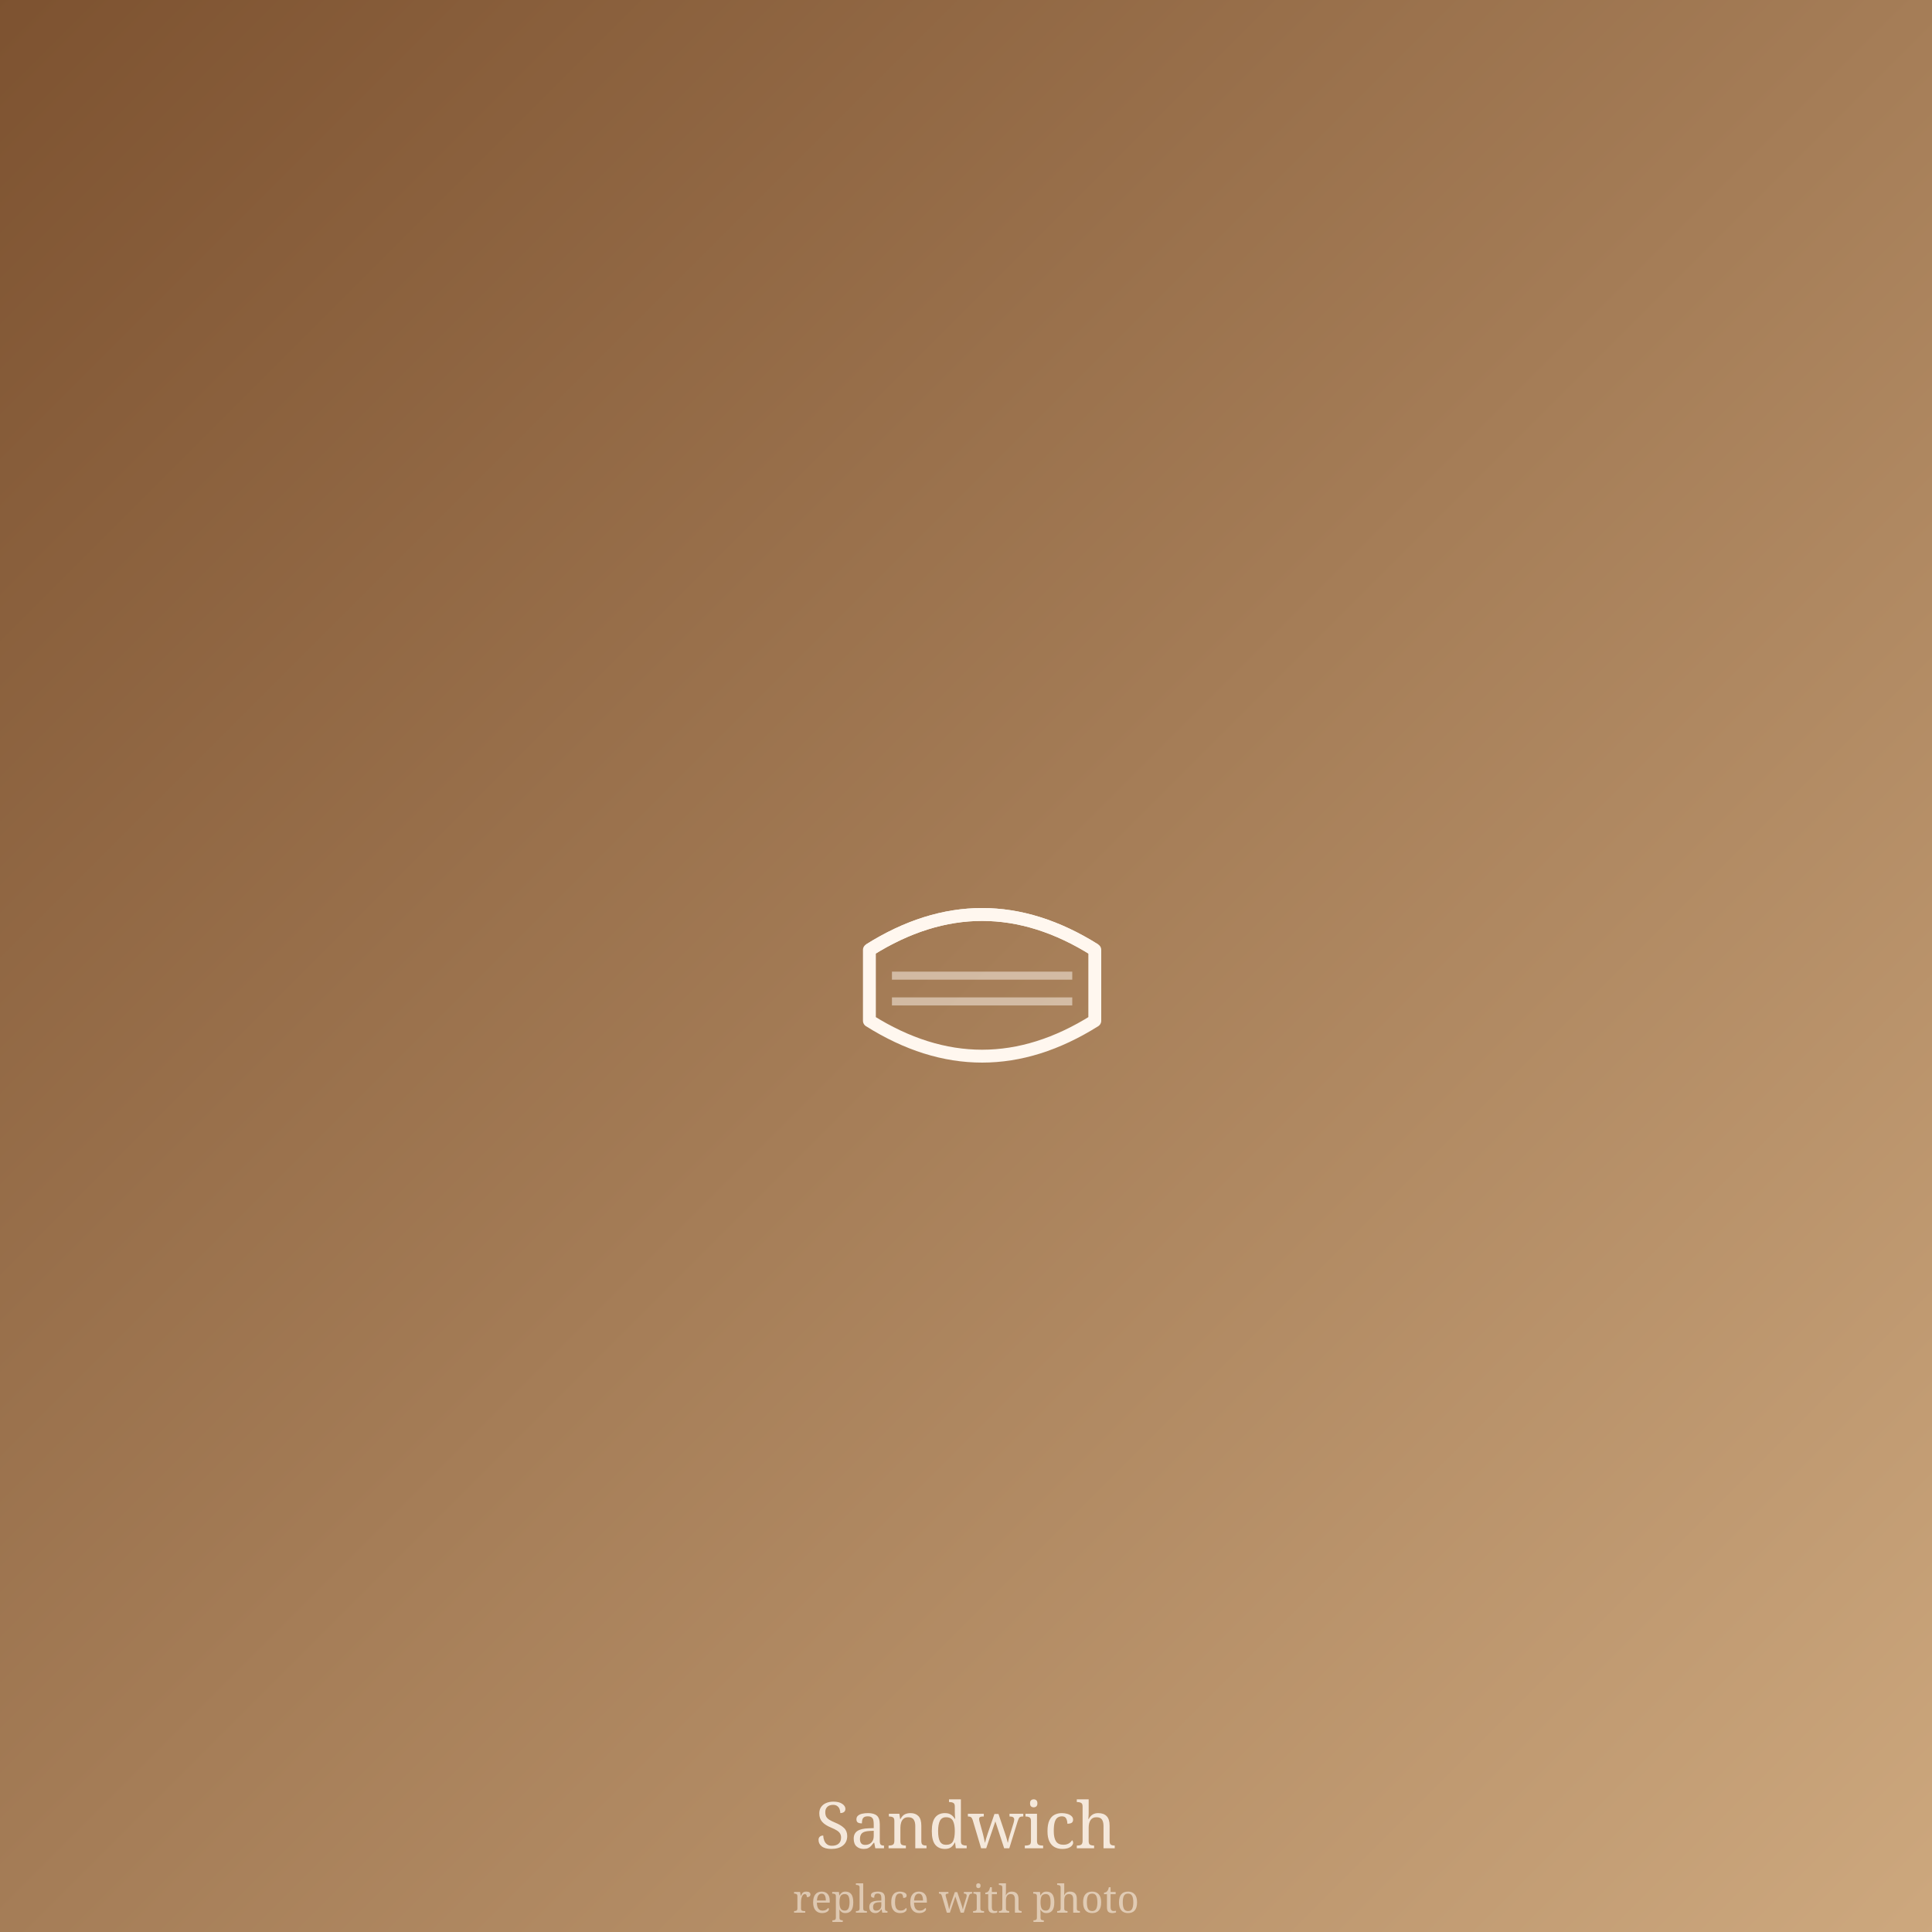
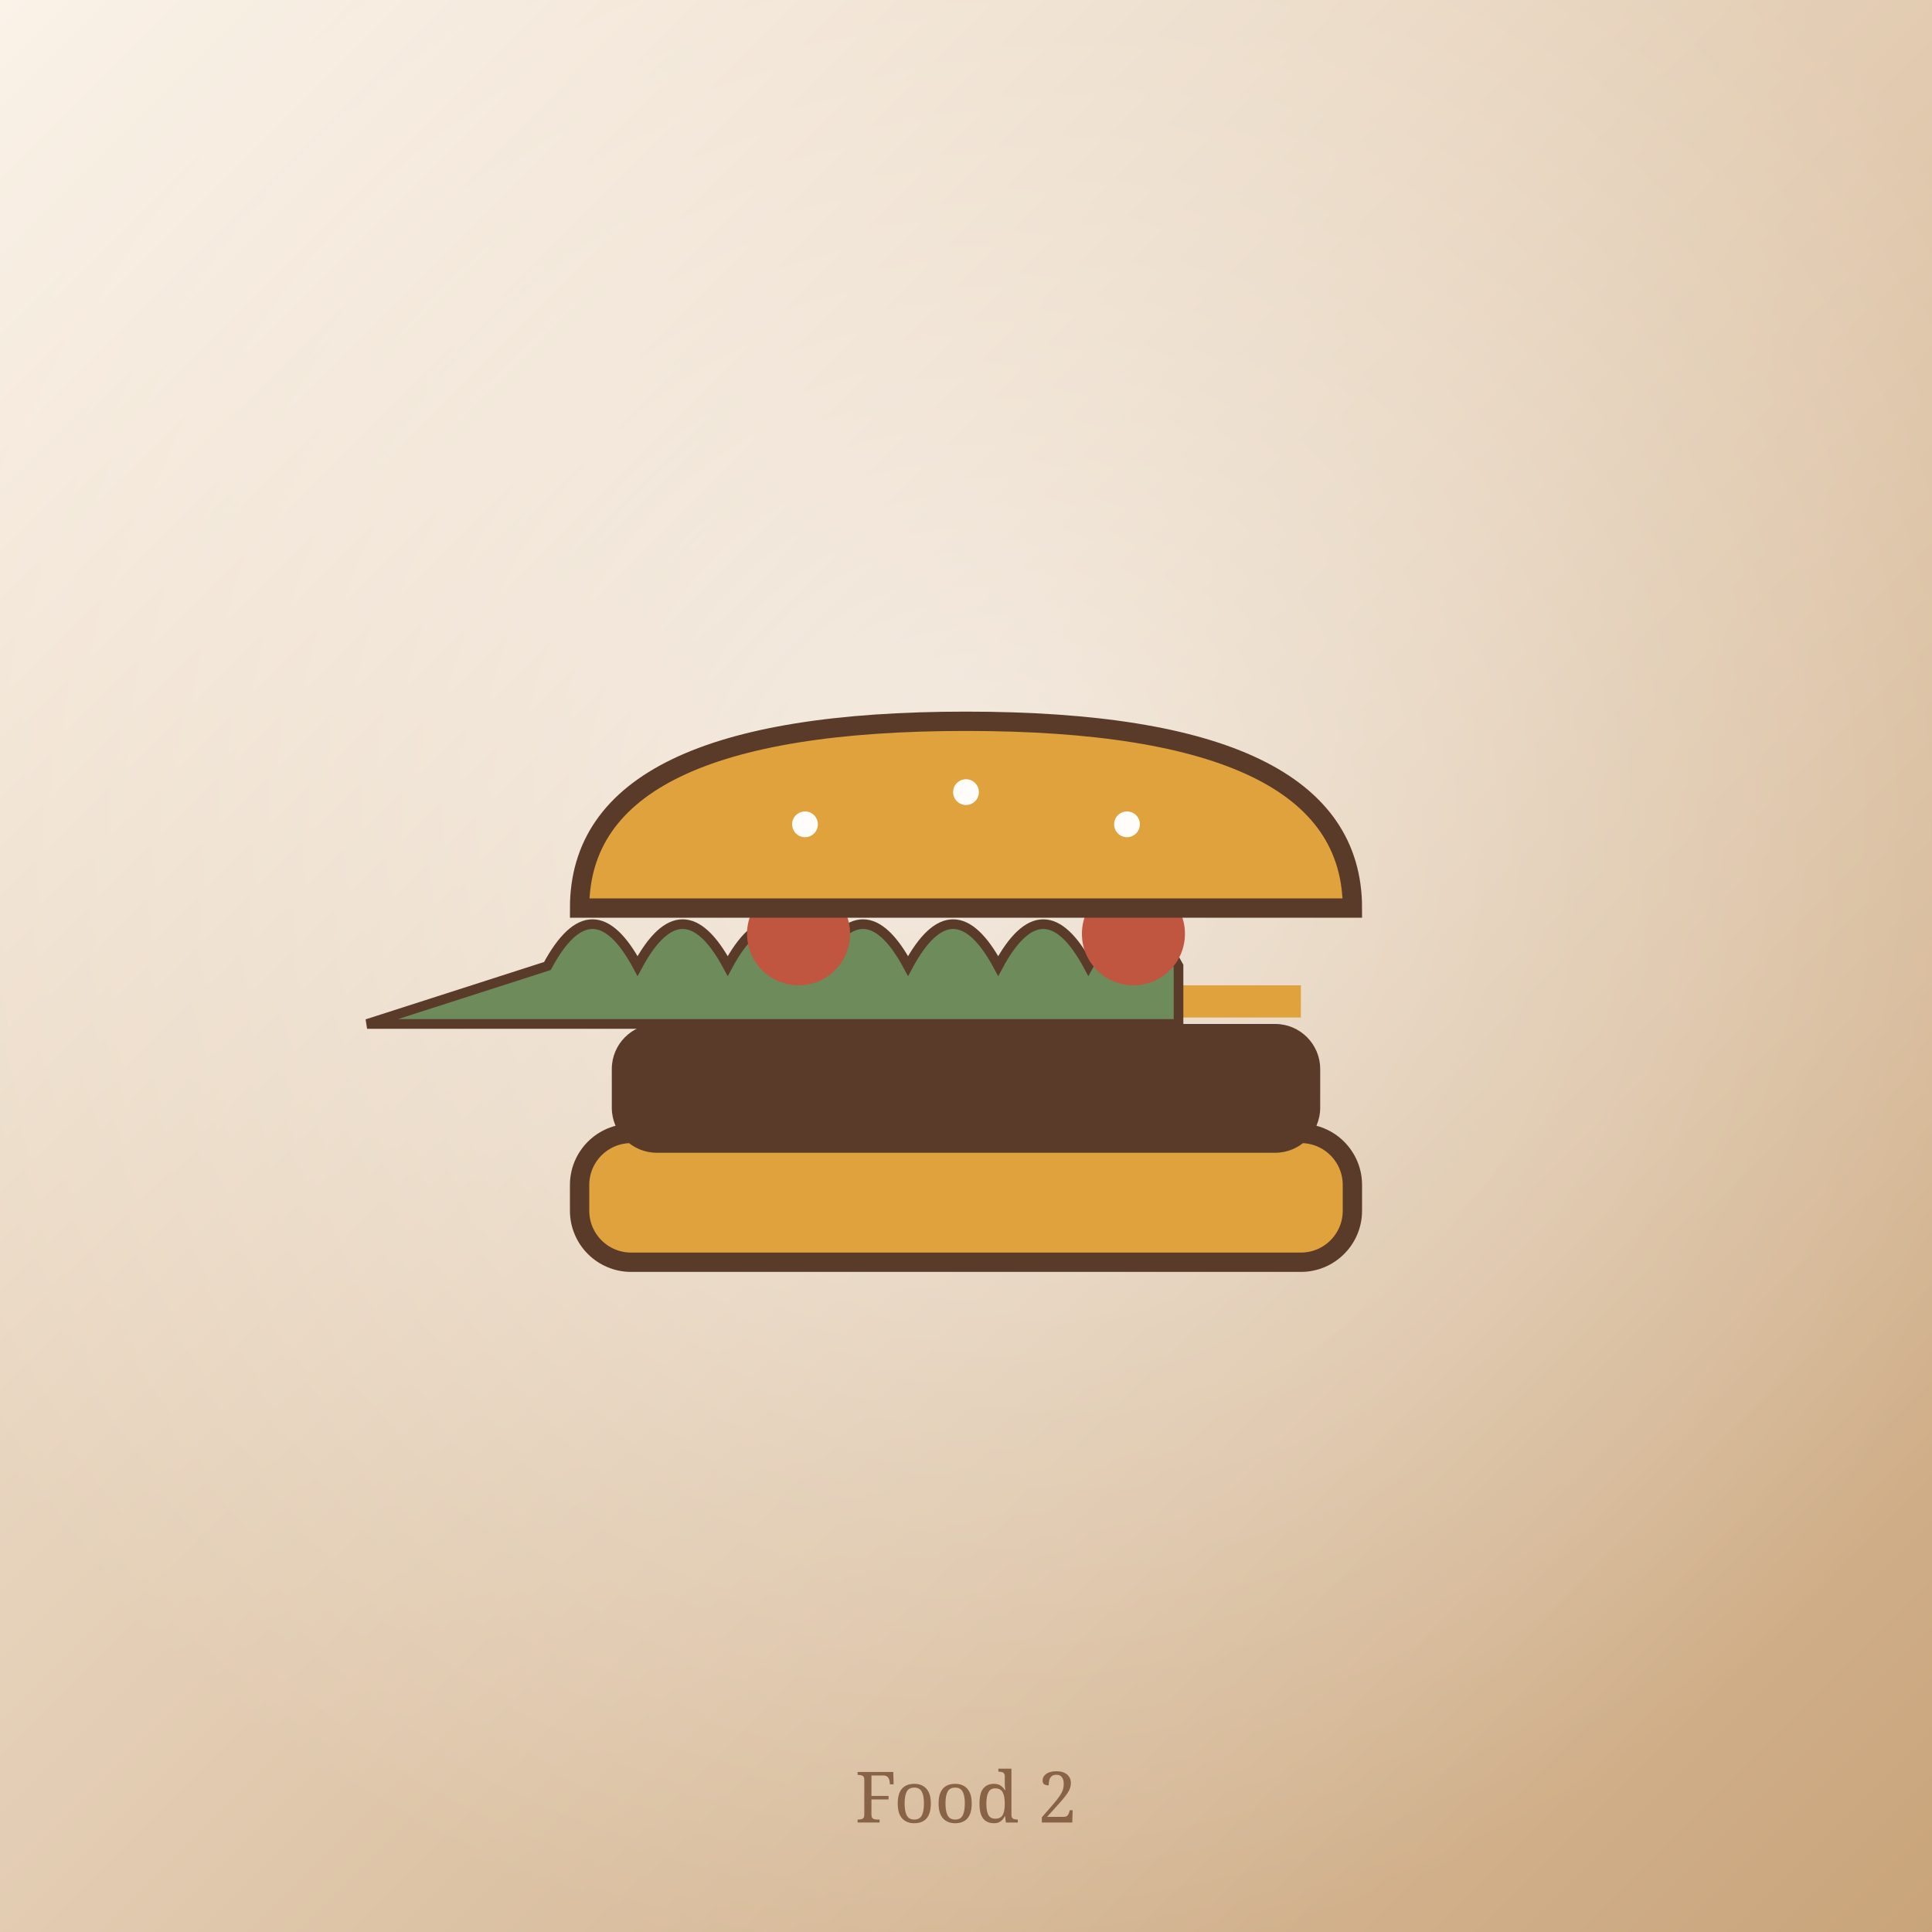
<svg xmlns="http://www.w3.org/2000/svg" width="600" height="600" viewBox="0 0 600 600">
  <defs>
-     <linearGradient id="g" x1="0" y1="0" x2="1" y2="1">
-       <stop offset="0" stop-color="#7d5230" />
-       <stop offset="1" stop-color="#cda87e" />
+     <linearGradient id="bg" x1="0" y1="0" x2="1" y2="1">
+       <stop offset="0" stop-color="#FBF3E9" />
+       <stop offset="1" stop-color="#C9A47A" />
    </linearGradient>
+     <radialGradient id="glow" cx="0.5" cy="0.42" r="0.6">
+       <stop offset="0" stop-color="#ffffff" stop-opacity="0.55" />
+       <stop offset="1" stop-color="#ffffff" stop-opacity="0" />
+     </radialGradient>
  </defs>
-   <rect width="600" height="600" fill="url(#g)" />
-   <g transform="translate(225.0, 225.0) scale(1.0)">
-     <path d="M45 70 q35 -22 70 0 v22 q-35 22 -70 0 z" fill="none" stroke="#fff7ef" stroke-width="4" stroke-linejoin="round" />
-     <path d="M45 70 q35 -22 70 0" fill="none" stroke="#fff7ef" stroke-width="4" />
-     <path d="M52 78 h56 M52 86 h56" stroke="#fff7ef" stroke-width="2.5" opacity="0.5" />
-   </g>
-   <text x="300.0" y="574" text-anchor="middle" font-family="Georgia, serif" font-size="20" fill="#fff7ef" opacity="0.85">Sandwich</text>
-   <text x="300.0" y="594" text-anchor="middle" font-family="Georgia, serif" font-size="12" fill="#fff7ef" opacity="0.55">replace with photo</text>
+   <rect width="600" height="600" fill="url(#bg)" />
+   <rect width="600" height="600" fill="url(#glow)" />
+   <rect x="180" y="352" width="240" height="40" rx="16" fill="#E0A23C" stroke="#5A3A29" stroke-width="6" />
+   <rect x="190" y="318" width="220" height="40" rx="14" fill="#5A3A29" />
+   <path d="M196 306 h208 v10 h-208 z" fill="#E0A23C" />
+   <path d="M170 300 q14 -26 28 0 q14 -26 28 0 q14 -26 28 0 q14 -26 28 0 q14 -26 28 0 q14 -26 28 0 q14 -26 28 0 l0 18 h-252 z" fill="#6E8B5B" stroke="#5A3A29" stroke-width="3" />
+   <circle cx="248" cy="290" r="16" fill="#C0563F" />
+   <circle cx="352" cy="290" r="16" fill="#C0563F" />
+   <path d="M180 282 Q180 224 300 224 Q420 224 420 282 Z" fill="#E0A23C" stroke="#5A3A29" stroke-width="6" />
+   <circle cx="250" cy="256" r="4" fill="#FFFDF9" />
+   <circle cx="300" cy="246" r="4" fill="#FFFDF9" />
+   <circle cx="350" cy="256" r="4" fill="#FFFDF9" />
+   <text x="300" y="566" text-anchor="middle" font-family="Georgia, serif" font-size="22" fill="#7A5236" opacity="0.85">Food 2</text>
</svg>
